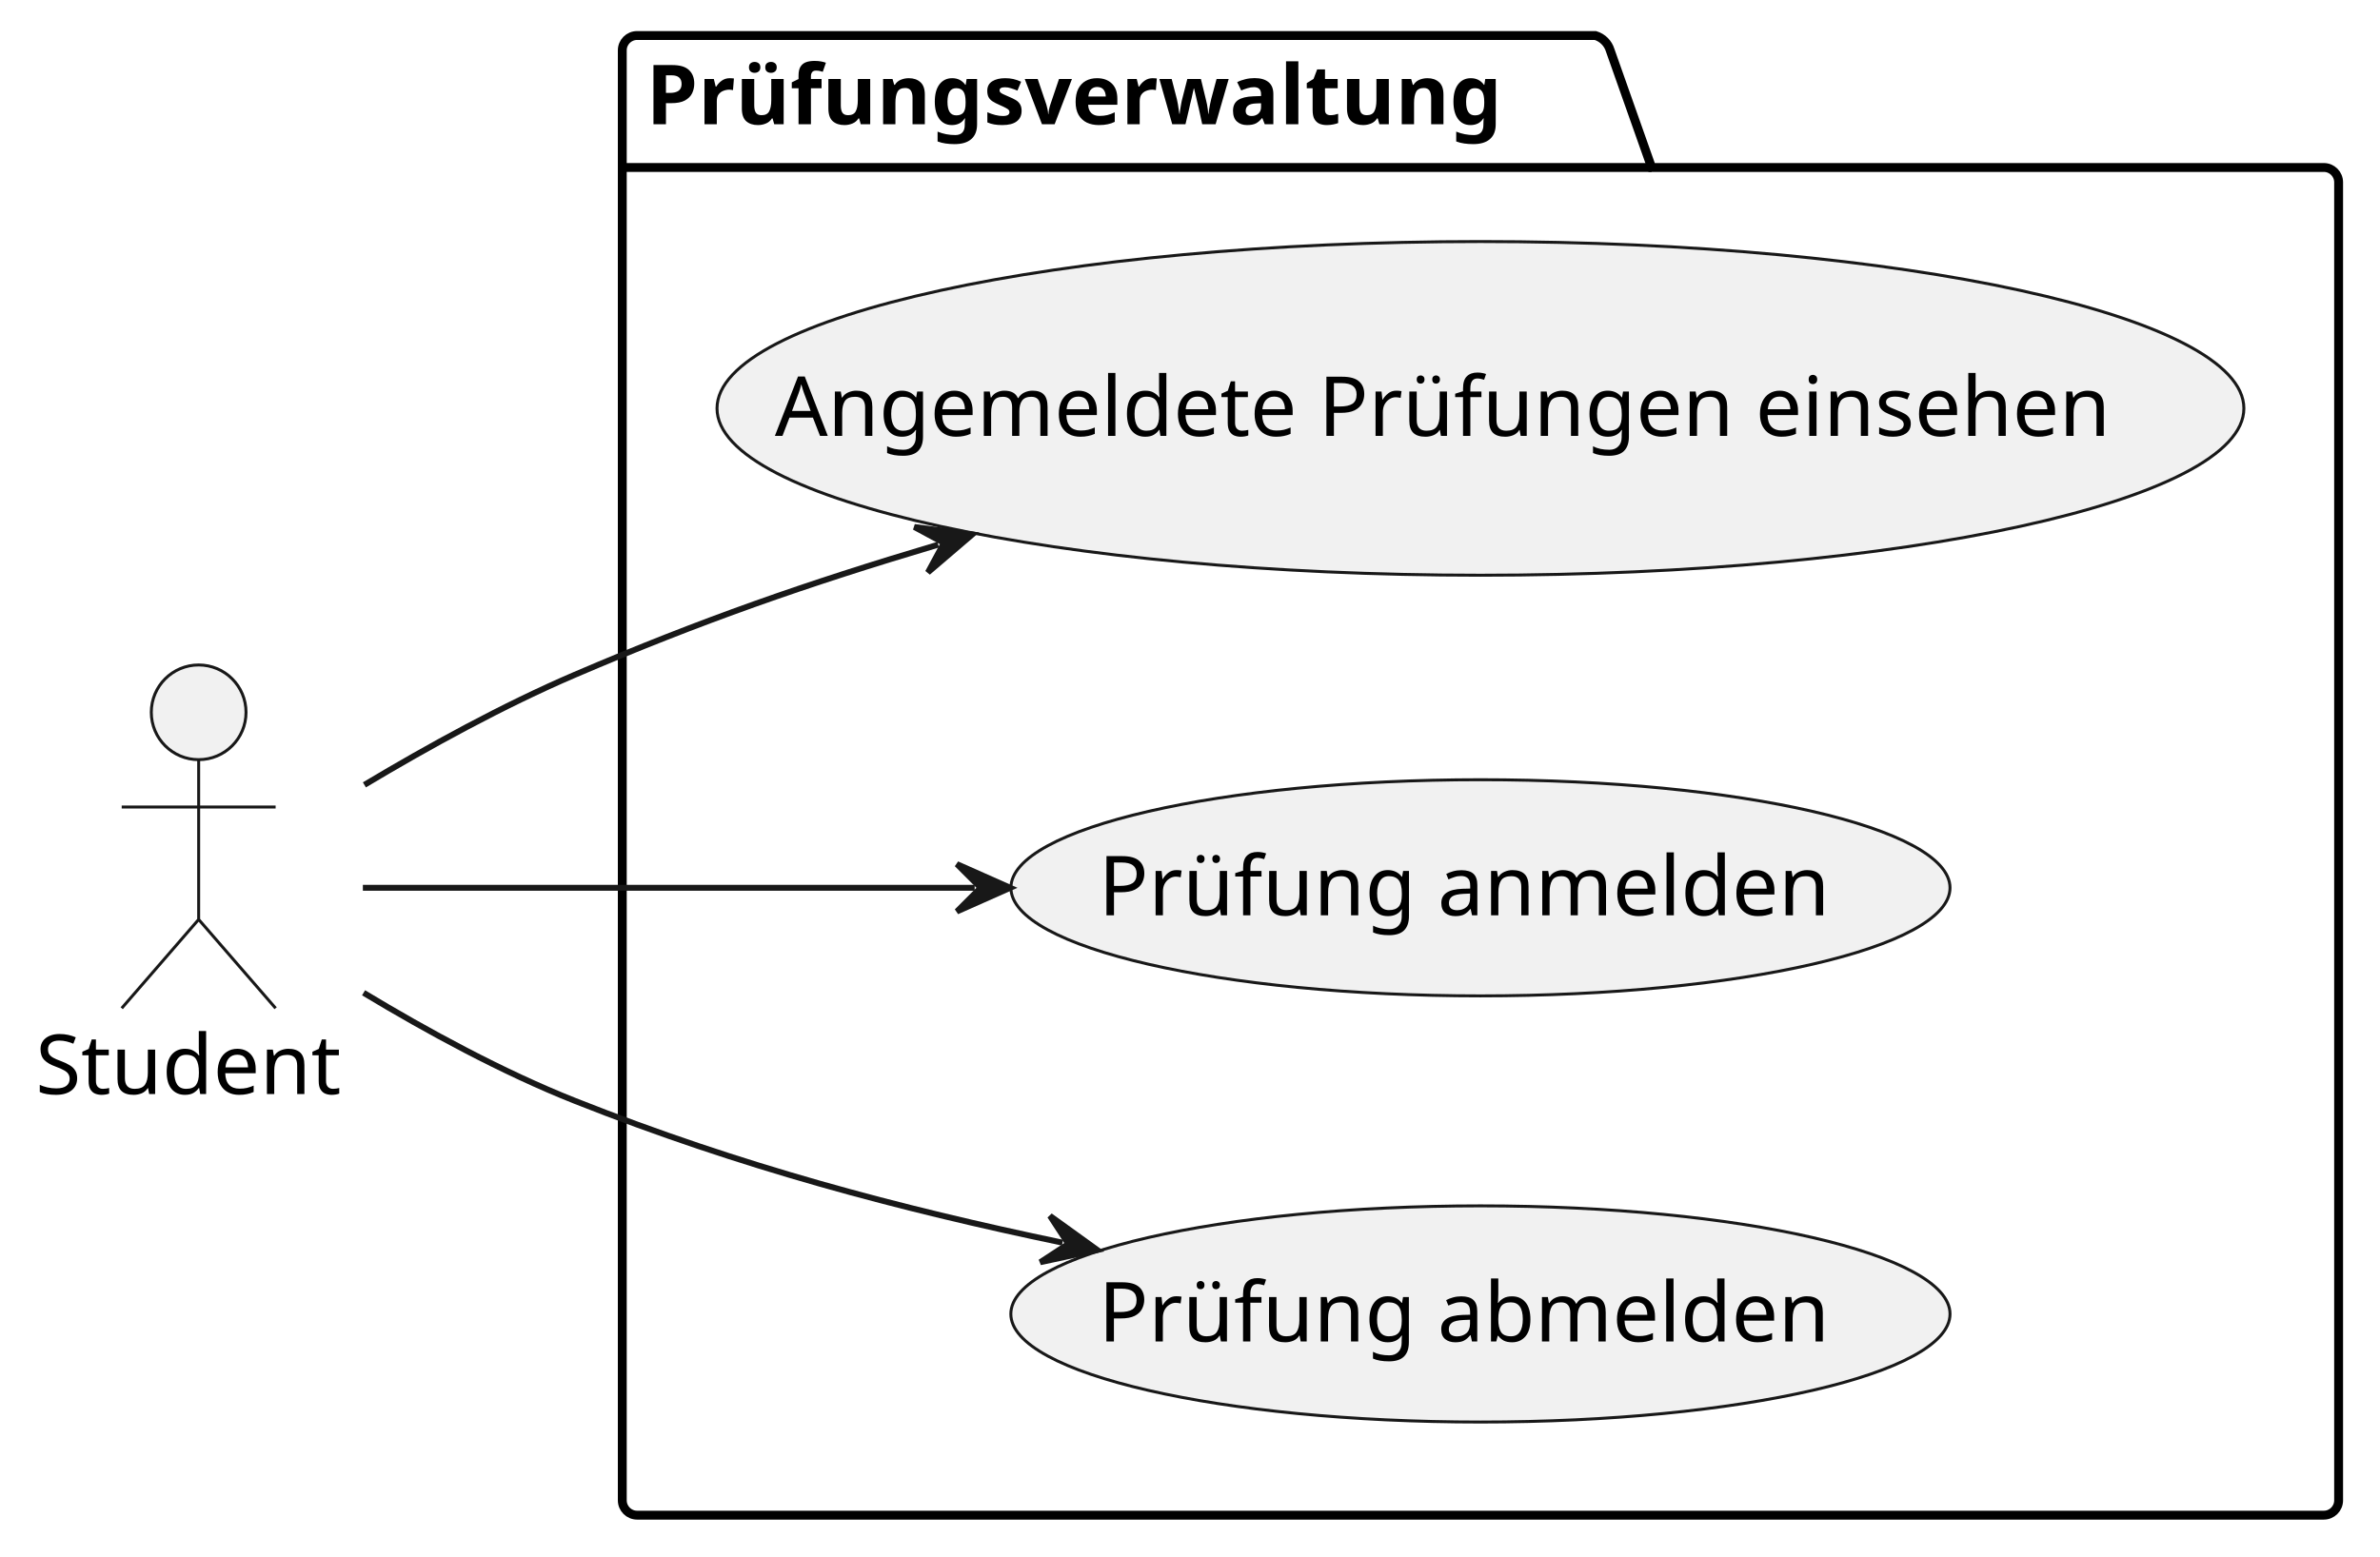
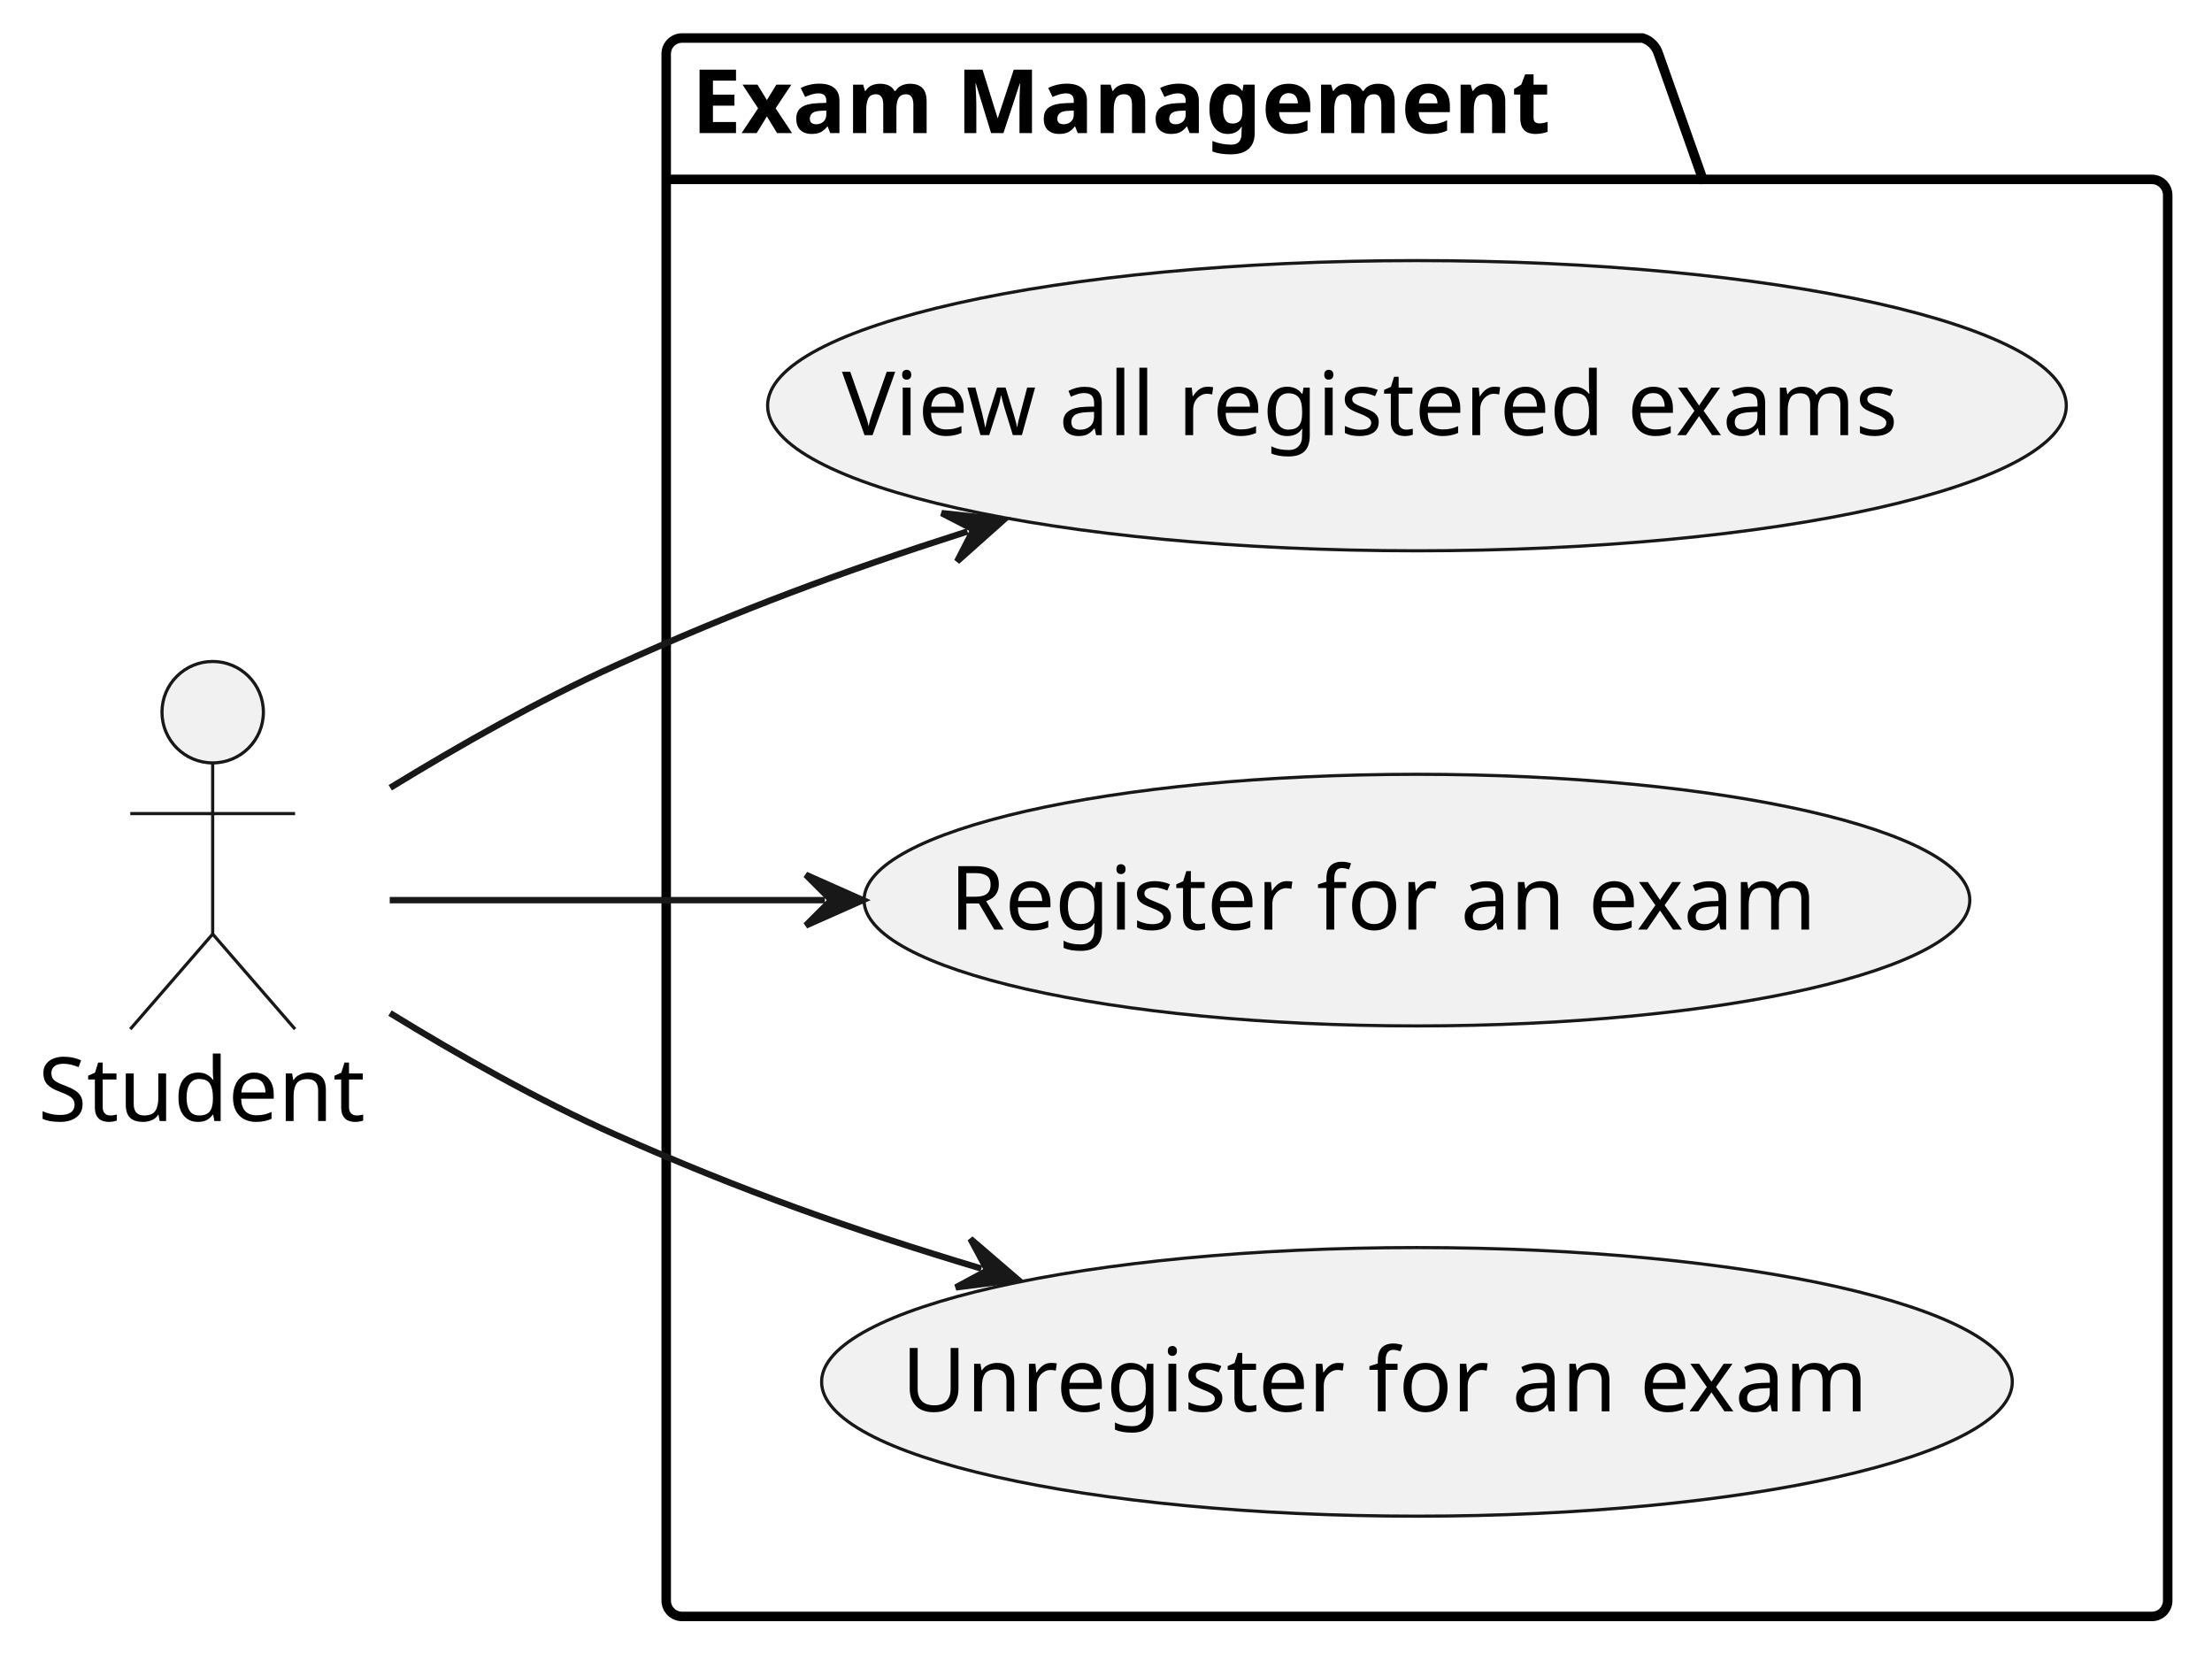
- <svg xmlns="http://www.w3.org/2000/svg" contentStyleType="text/css" data-diagram-type="DESCRIPTION" height="263px" preserveAspectRatio="none" style="width:402px;height:263px;background:#FFFFFF;" version="1.1" viewBox="0 0 402 263" width="402px" zoomAndPan="magnify">
+ <svg xmlns="http://www.w3.org/2000/svg" contentStyleType="text/css" data-diagram-type="DESCRIPTION" height="262px" preserveAspectRatio="none" style="width:349px;height:262px;background:#FFFFFF;" version="1.1" viewBox="0 0 349 262" width="349px" zoomAndPan="magnify">
  <defs />
  <g>
-     <g class="cluster" data-entity="Prüfungsverwaltung" data-source-line="4" data-uid="ent0003" id="cluster_Prüfungsverwaltung">
-       <path d="M107.61,6 L269.473,6 A3.75,3.75 0 0 1 271.973,8.5 L278.973,28.297 L392.51,28.297 A2.5,2.5 0 0 1 395.01,30.797 L395.01,253.5 A2.5,2.5 0 0 1 392.51,256 L107.61,256 A2.5,2.5 0 0 1 105.11,253.5 L105.11,8.5 A2.5,2.5 0 0 1 107.61,6" fill="none" style="stroke:#000000;stroke-width:1.5;" />
-       <line style="stroke:#000000;stroke-width:1.5;" x1="105.11" x2="278.973" y1="28.297" y2="28.297" />
-       <text fill="#000000" font-family="sans-serif" font-size="14" font-weight="bold" lengthAdjust="spacing" textLength="160.863" x="109.11" y="20.995">Prüfungsverwaltung</text>
+     <g class="cluster" data-entity="Exam Management" data-source-line="4" data-uid="ent0003" id="cluster_Exam Management">
+       <path d="M107.61,6 L259.165,6 A3.75,3.75 0 0 1 261.665,8.5 L268.665,28.297 L339.51,28.297 A2.5,2.5 0 0 1 342.01,30.797 L342.01,252.5 A2.5,2.5 0 0 1 339.51,255 L107.61,255 A2.5,2.5 0 0 1 105.11,252.5 L105.11,8.5 A2.5,2.5 0 0 1 107.61,6" fill="none" style="stroke:#000000;stroke-width:1.5;" />
+       <line style="stroke:#000000;stroke-width:1.5;" x1="105.11" x2="268.665" y1="28.297" y2="28.297" />
+       <text fill="#000000" font-family="sans-serif" font-size="14" font-weight="bold" lengthAdjust="spacing" textLength="150.555" x="109.11" y="20.995">Exam Management</text>
    </g>
    <g class="entity" data-entity="UC1" data-source-line="5" data-uid="ent0004" id="entity_UC1">
-       <ellipse cx="250.056" cy="222.003" fill="#F1F1F1" rx="79.317" ry="18.263" style="stroke:#181818;stroke-width:0.5;" />
-       <text fill="#000000" font-family="sans-serif" font-size="14" lengthAdjust="spacing" textLength="129.062" x="185.525" y="226.652">Prüfung abmelden</text>
+       <ellipse cx="223.561" cy="217.996" fill="#F1F1F1" rx="93.931" ry="21.186" style="stroke:#181818;stroke-width:0.5;" />
+       <text fill="#000000" font-family="sans-serif" font-size="14" lengthAdjust="spacing" textLength="162.586" x="142.268" y="222.645">Unregister for an exam</text>
    </g>
    <g class="entity" data-entity="UC2" data-source-line="6" data-uid="ent0005" id="entity_UC2">
-       <ellipse cx="250.061" cy="150.002" fill="#F1F1F1" rx="79.311" ry="18.262" style="stroke:#181818;stroke-width:0.5;" />
-       <text fill="#000000" font-family="sans-serif" font-size="14" lengthAdjust="spacing" textLength="129.049" x="185.536" y="154.651">Prüfung anmelden</text>
+       <ellipse cx="223.558" cy="141.996" fill="#F1F1F1" rx="87.228" ry="19.846" style="stroke:#181818;stroke-width:0.5;" />
+       <text fill="#000000" font-family="sans-serif" font-size="14" lengthAdjust="spacing" textLength="147.438" x="149.839" y="146.644">Register for an exam</text>
    </g>
    <g class="entity" data-entity="UC3" data-source-line="7" data-uid="ent0006" id="entity_UC3">
-       <ellipse cx="250.059" cy="69" fill="#F1F1F1" rx="128.949" ry="28.19" style="stroke:#181818;stroke-width:0.5;" />
-       <text fill="#000000" font-family="sans-serif" font-size="14" lengthAdjust="spacing" textLength="238.356" x="130.882" y="73.648">Angemeldete Prüfungen einsehen</text>
+       <ellipse cx="223.562" cy="64" fill="#F1F1F1" rx="102.452" ry="22.89" style="stroke:#181818;stroke-width:0.5;" />
+       <text fill="#000000" font-family="sans-serif" font-size="14" lengthAdjust="spacing" textLength="181.446" x="132.838" y="68.649">View all registered exams</text>
    </g>
    <g class="entity" data-entity="s" data-source-line="2" data-uid="ent0002" id="entity_s">
-       <ellipse cx="33.556" cy="120.35" fill="#F1F1F1" rx="8" ry="8" style="stroke:#181818;stroke-width:0.5;" />
-       <path d="M33.556,128.35 L33.556,155.35 M20.556,136.35 L46.556,136.35 M33.556,155.35 L20.556,170.35 M33.556,155.35 L46.556,170.35" fill="none" style="stroke:#181818;stroke-width:0.5;" />
-       <text fill="#000000" font-family="sans-serif" font-size="14" lengthAdjust="spacing" textLength="55.111" x="6" y="184.845">Student</text>
+       <ellipse cx="33.556" cy="112.35" fill="#F1F1F1" rx="8" ry="8" style="stroke:#181818;stroke-width:0.5;" />
+       <path d="M33.556,120.35 L33.556,147.35 M20.556,128.35 L46.556,128.35 M33.556,147.35 L20.556,162.35 M33.556,147.35 L46.556,162.35" fill="none" style="stroke:#181818;stroke-width:0.5;" />
+       <text fill="#000000" font-family="sans-serif" font-size="14" lengthAdjust="spacing" textLength="55.111" x="6" y="176.845">Student</text>
    </g>
    <g class="link" data-entity-1="s" data-entity-2="UC1" data-source-line="10" data-uid="lnk7" id="link_s_UC1">
-       <path d="M61.41,167.74 C72.16,174.22 84.88,181.15 97.11,186 C125.21,197.14 151.787,204.172 179.467,209.962" fill="none" id="s-to-UC1" style="stroke:#181818;stroke-width:1;" />
-       <polygon fill="#181818" points="185.34,211.19,177.35,205.432,180.446,210.166,175.712,213.263,185.34,211.19" style="stroke:#181818;stroke-width:1;" />
+       <path d="M61.53,159.82 C72.3,166.43 85,173.62 97.11,179 C117.23,187.93 134.254,193.944 154.833,200.124" fill="none" id="s-to-UC1" style="stroke:#181818;stroke-width:1;" />
+       <polygon fill="#181818" points="160.58,201.85,153.111,195.431,155.791,200.412,150.81,203.093,160.58,201.85" style="stroke:#181818;stroke-width:1;" />
    </g>
    <g class="link" data-entity-1="s" data-entity-2="UC2" data-source-line="11" data-uid="lnk8" id="link_s_UC2">
-       <path d="M61.29,150 C88.58,150 126.26,150 164.63,150" fill="none" id="s-to-UC2" style="stroke:#181818;stroke-width:1;" />
-       <polygon fill="#181818" points="170.63,150,161.63,146,165.63,150,161.63,154,170.63,150" style="stroke:#181818;stroke-width:1;" />
+       <path d="M61.49,142 C81.19,142 103.09,142 130.14,142" fill="none" id="s-to-UC2" style="stroke:#181818;stroke-width:1;" />
+       <polygon fill="#181818" points="136.14,142,127.14,138,131.14,142,127.14,146,136.14,142" style="stroke:#181818;stroke-width:1;" />
    </g>
    <g class="link" data-entity-1="s" data-entity-2="UC3" data-source-line="12" data-uid="lnk9" id="link_s_UC3">
-       <path d="M61.55,132.61 C72.32,126.17 85.02,119.18 97.11,114 C118.35,104.89 136.259,98.632 158.469,92.022" fill="none" id="s-to-UC3" style="stroke:#181818;stroke-width:1;" />
-       <polygon fill="#181818" points="164.22,90.31,154.453,89.043,159.428,91.736,156.735,96.711,164.22,90.31" style="stroke:#181818;stroke-width:1;" />
+       <path d="M61.57,124.27 C72.35,117.67 85.04,110.46 97.11,105 C116.53,96.21 132.675,90.229 152.645,83.839" fill="none" id="s-to-UC3" style="stroke:#181818;stroke-width:1;" />
+       <polygon fill="#181818" points="158.36,82.01,148.569,80.943,153.598,83.534,151.007,88.562,158.36,82.01" style="stroke:#181818;stroke-width:1;" />
    </g>
  </g>
</svg>
